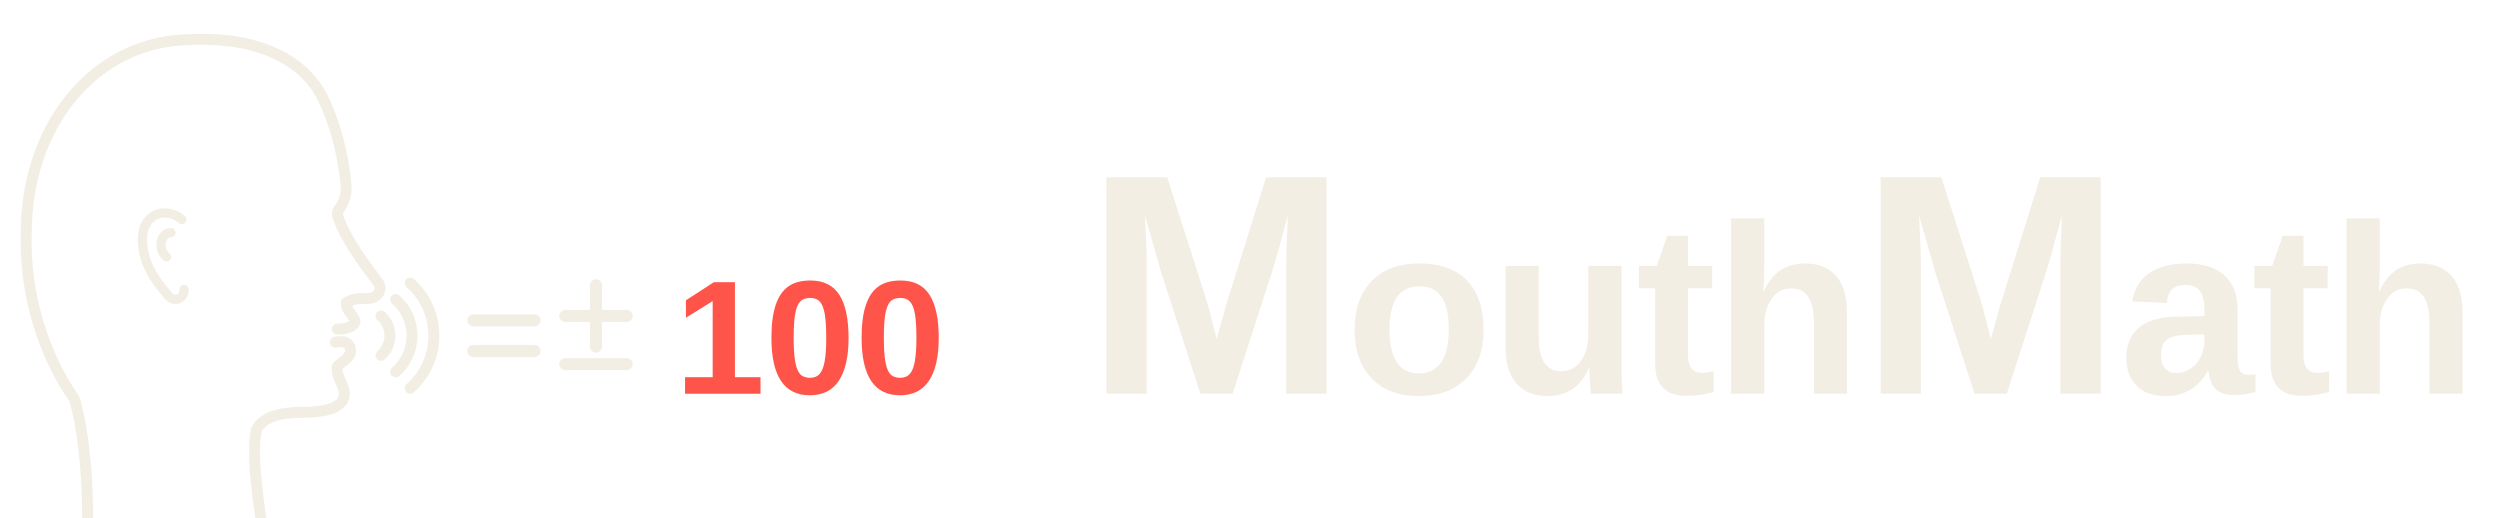
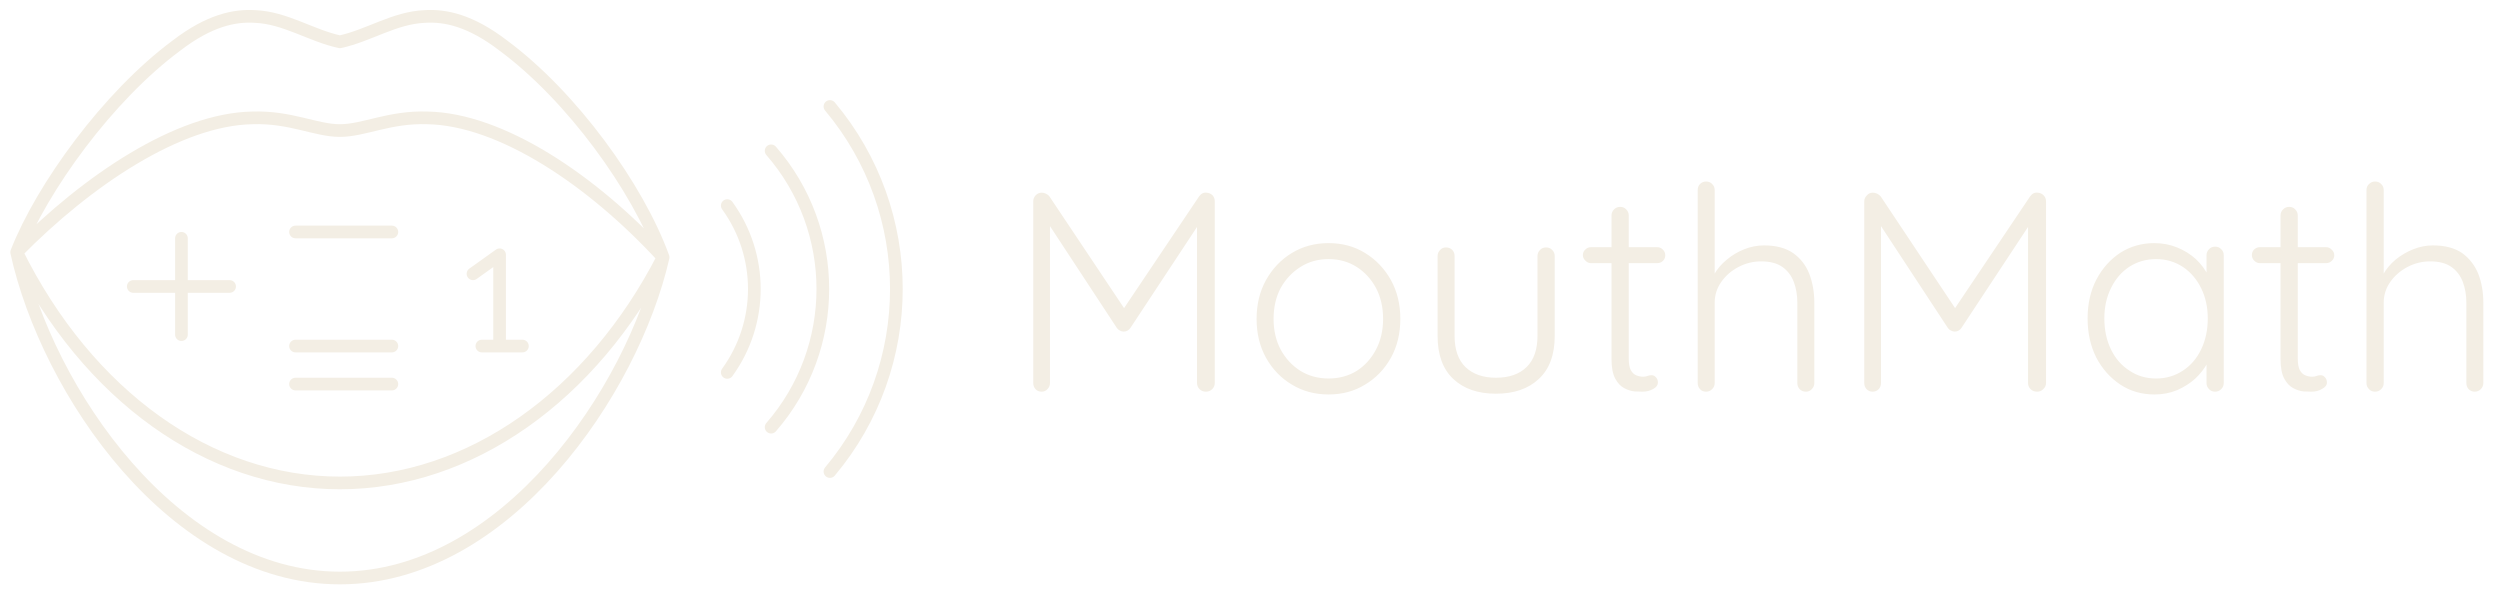
- <svg xmlns="http://www.w3.org/2000/svg" width="251" height="52" focusable="false" class="mmlogo" viewBox="14 10 1141 236" role="img" aria-label="Mouth Math">
-   <path d="M54,246 C54,226 52,206 48,192 C34,172 25,144 26,116 C26,68 56,30 98,28 C128,26 150,35 160,52 C166,63 171,80 172,96 C172,99 171,102 169,105 C168,106 168,107 168,108 C171,118 180,130 186,138 C189,141 187,146 182,146 C178,146 175,146 172,148 C172,152 176,154 176,157 C175,159 172,160 168,160" fill="none" stroke="#f3eee4" stroke-width="5" stroke-linecap="round" stroke-linejoin="round" />
-   <path d="M167,166 C172,165 174,167 174,170 C174,173 170,175 168,177 C167,182 172,186 171,191 C170,196 162,198 152,198 C142,198 134,200 131,206 C129,216 131,232 133,246" fill="none" stroke="#f3eee4" stroke-width="5" stroke-linecap="round" stroke-linejoin="round" />
-   <path d="M97,110 C90,104 79,107 79,119 C79,130 85,138 91,145 C94,148 98,146 98,142 M92,116 C87,116 86,124 90,127" fill="none" stroke="#f3eee4" stroke-width="4.25" stroke-linecap="round" stroke-linejoin="round" />
-   <path d="M187.9,154.0 A12,12 0 0 1 187.9,172.0 M194.6,146.5 A22,22 0 0 1 194.6,179.5 M201.2,139.0 A32,32 0 0 1 201.2,187.0" fill="none" stroke="#f3eee4" stroke-width="5" stroke-linecap="round" stroke-linejoin="round" />
-   <path d="M230,156 h28 M230,170 h28 M272,154 h28 M286,140 v28 M272,176 h28" fill="none" stroke="#f3eee4" stroke-width="5.5" stroke-linecap="round" stroke-linejoin="round" />
-   <text id="mmNum" x="322" y="189.5" font-family="Arial, Helvetica, sans-serif" font-weight="700" font-size="74" fill="#ff5449" textLength="123.4" lengthAdjust="spacingAndGlyphs" style="font-variant-numeric:tabular-nums" aria-hidden="true">100</text>
-   <g transform="translate(509.4,189.5)" fill="#f3eee4">
-     <path d="M1307 0V-854Q1307 -883 1307.5 -912.0Q1308 -941 1317 -1161Q1246 -892 1212 -786L958 0H748L494 -786L387 -1161Q399 -929 399 -854V0H137V-1409H532L784 -621L806 -545L854 -356L917 -582L1176 -1409H1569V0Z" transform="translate(0.00,0) scale(0.07012)" />
-     <path d="M1171 -542Q1171 -279 1025.0 -129.5Q879 20 621 20Q368 20 224.0 -130.0Q80 -280 80 -542Q80 -803 224.0 -952.5Q368 -1102 627 -1102Q892 -1102 1031.5 -957.5Q1171 -813 1171 -542ZM877 -542Q877 -735 814.0 -822.0Q751 -909 631 -909Q375 -909 375 -542Q375 -361 437.5 -266.5Q500 -172 618 -172Q877 -172 877 -542Z" transform="translate(118.52,0) scale(0.05394)" />
-     <path d="M408 -1082V-475Q408 -190 600 -190Q702 -190 764.5 -277.5Q827 -365 827 -502V-1082H1108V-242Q1108 -104 1116 0H848Q836 -144 836 -215H831Q775 -92 688.5 -36.0Q602 20 483 20Q311 20 219.0 -85.5Q127 -191 127 -395V-1082Z" transform="translate(184.89,0) scale(0.05394)" />
-     <path d="M420 18Q296 18 229.0 -49.5Q162 -117 162 -254V-892H25V-1082H176L264 -1336H440V-1082H645V-892H440V-330Q440 -251 470.0 -213.5Q500 -176 563 -176Q596 -176 657 -190V-16Q553 18 420 18Z" transform="translate(251.27,0) scale(0.05394)" />
-     <path d="M420 -866Q477 -990 563.0 -1046.0Q649 -1102 768 -1102Q940 -1102 1032.0 -996.0Q1124 -890 1124 -686V0H844V-606Q844 -891 651 -891Q549 -891 486.5 -803.5Q424 -716 424 -579V0H143V-1484H424V-1079Q424 -970 416 -866Z" transform="translate(286.95,0) scale(0.05394)" />
-     <path d="M1307 0V-854Q1307 -883 1307.5 -912.0Q1308 -941 1317 -1161Q1246 -892 1212 -786L958 0H748L494 -786L387 -1161Q399 -929 399 -854V0H137V-1409H532L784 -621L806 -545L854 -356L917 -582L1176 -1409H1569V0Z" transform="translate(353.32,0) scale(0.07012)" />
-     <path d="M393 20Q236 20 148.0 -65.5Q60 -151 60 -306Q60 -474 169.5 -562.0Q279 -650 487 -652L720 -656V-711Q720 -817 683.0 -868.5Q646 -920 562 -920Q484 -920 447.5 -884.5Q411 -849 402 -767L109 -781Q136 -939 253.5 -1020.5Q371 -1102 574 -1102Q779 -1102 890.0 -1001.0Q1001 -900 1001 -714V-320Q1001 -229 1021.5 -194.5Q1042 -160 1090 -160Q1122 -160 1152 -166V-14Q1127 -8 1107.0 -3.0Q1087 2 1067.0 5.0Q1047 8 1024.5 10.0Q1002 12 972 12Q866 12 815.5 -40.0Q765 -92 755 -193H749Q631 20 393 20ZM720 -501 576 -499Q478 -495 437.0 -477.5Q396 -460 374.5 -424.0Q353 -388 353 -328Q353 -251 388.5 -213.5Q424 -176 483 -176Q549 -176 603.5 -212.0Q658 -248 689.0 -311.5Q720 -375 720 -446Z" transform="translate(471.84,0) scale(0.05394)" />
-     <path d="M420 18Q296 18 229.0 -49.5Q162 -117 162 -254V-892H25V-1082H176L264 -1336H440V-1082H645V-892H440V-330Q440 -251 470.0 -213.5Q500 -176 563 -176Q596 -176 657 -190V-16Q553 18 420 18Z" transform="translate(532.17,0) scale(0.05394)" />
-     <path d="M420 -866Q477 -990 563.0 -1046.0Q649 -1102 768 -1102Q940 -1102 1032.0 -996.0Q1124 -890 1124 -686V0H844V-606Q844 -891 651 -891Q549 -891 486.5 -803.5Q424 -716 424 -579V0H143V-1484H424V-1079Q424 -970 416 -866Z" transform="translate(567.86,0) scale(0.05394)" />
-   </g>
+ <svg xmlns="http://www.w3.org/2000/svg" width="236" height="56" focusable="false" class="mmlogo" viewBox="144 238 985 234" role="img" aria-label="Mouth Math">
+   <path d="M150,337.5 C160,312 186,276 213,256 C226,246 236,244 244,244.5 C256,245 266,252 277.5,254.5 C289,252 299,245 311,244.5 C319,244 329,246 342,256 C369,276 395,312 405,339.5 M150,337.5 C178,309 214,285 243,284.5 C258,284 268,289.5 277.5,289.5 C287,289.5 297,284 312,284.5 C341,285 377,309 405,339.5 M150,337.5 C178,394 226,428.5 277.5,428.5 C329,428.5 377,394 405,339.5 M150,337.5 C162,392 212,466 277.5,466 C343,466 393,392 405,339.5" fill="none" stroke="#f3eee4" stroke-width="5.0" stroke-linecap="round" stroke-linejoin="round" />
+   <path d="M196,351 H234 M215,332 V370 M260,329.5 H298 M260,374.5 H298 M260,389.5 H298 M330,346 L340.5,338.5 V374.5 M333.5,374.5 H349.5" fill="none" stroke="#f3eee4" stroke-width="5.0" stroke-linecap="round" stroke-linejoin="round" />
+   <path d="M430.3,319.1 A56,56 0 0 1 430.3,384.9 M447.6,297.5 A83,83 0 0 1 447.6,406.5 M470.8,280.0 A112,112 0 0 1 470.8,424.0" fill="none" stroke="#f3eee4" stroke-width="5.0" stroke-linecap="round" stroke-linejoin="round" />
+   <path d="M554.4 314Q555.2 314 556 314.4Q556.9 314.8 557.4 315.5L588.4 361.9L585.3 361.8L616.4 315.5Q617.6 313.8 619.4 314Q620.7 314.1 621.7 315Q622.6 316 622.6 317.4V389.1Q622.6 390.5 621.6 391.5Q620.6 392.5 619.1 392.5Q617.6 392.5 616.6 391.5Q615.6 390.5 615.6 389.1V324.2L617.6 324.5L589.3 367.4Q588.9 368 588.2 368.4Q587.5 368.8 586.7 368.8Q585.9 368.8 585.2 368.4Q584.4 368 584 367.4L555.5 324L557.6 322.6V389.1Q557.6 390.5 556.6 391.5Q555.7 392.5 554.3 392.5Q552.8 392.5 551.9 391.5Q551 390.5 551 389.1V317.4Q551 316.1 551.9 315.1Q552.9 314 554.4 314ZM695.8 363.8Q695.8 372.4 692.1 379.1Q688.3 385.9 681.9 389.7Q675.6 393.6 667.5 393.6Q659.4 393.6 653 389.7Q646.6 385.9 642.8 379.1Q639.1 372.4 639.1 363.8Q639.1 355.2 642.8 348.5Q646.6 341.7 653 337.8Q659.4 333.9 667.5 333.9Q675.6 333.9 681.9 337.8Q688.3 341.7 692.1 348.5Q695.8 355.2 695.8 363.8ZM689 363.8Q689 356.9 686.2 351.6Q683.4 346.4 678.6 343.3Q673.7 340.2 667.5 340.2Q661.3 340.2 656.4 343.3Q651.5 346.4 648.6 351.6Q645.8 356.9 645.8 363.8Q645.8 370.6 648.6 375.9Q651.5 381.2 656.4 384.3Q661.3 387.3 667.5 387.3Q673.7 387.3 678.6 384.3Q683.4 381.2 686.2 375.9Q689 370.6 689 363.8ZM753.3 335.6Q754.8 335.6 755.7 336.6Q756.7 337.6 756.7 339V370.5Q756.7 381.7 750.4 387.5Q744.2 393.3 733.5 393.3Q722.9 393.3 716.7 387.5Q710.5 381.7 710.5 370.5V339Q710.5 337.6 711.5 336.6Q712.4 335.6 713.8 335.6Q715.3 335.6 716.3 336.6Q717.2 337.6 717.2 339V370.5Q717.2 378.6 721.5 382.8Q725.9 387 733.5 387Q741.3 387 745.6 382.8Q749.9 378.6 749.9 370.5V339Q749.9 337.6 750.9 336.6Q751.8 335.6 753.3 335.6ZM771 335.5H797.1Q798.5 335.5 799.4 336.5Q800.3 337.4 800.3 338.7Q800.3 340 799.4 340.9Q798.5 341.8 797.1 341.8H771Q769.7 341.8 768.8 340.8Q767.8 339.9 767.8 338.6Q767.8 337.3 768.8 336.4Q769.7 335.5 771 335.5ZM782.5 319.6Q784 319.6 784.9 320.6Q785.9 321.6 785.9 323V379.3Q785.9 382.5 786.7 384Q787.6 385.6 789 386.1Q790.3 386.6 791.6 386.6Q792.6 386.6 793.3 386.3Q794 386 794.9 386Q795.9 386 796.6 386.8Q797.4 387.6 797.4 388.9Q797.4 390.4 795.6 391.4Q793.7 392.5 791.3 392.5Q790.2 392.5 788.2 392.4Q786.2 392.2 784.1 391.1Q782 390 780.6 387.4Q779.1 384.7 779.1 379.6V323Q779.1 321.6 780.1 320.6Q781.1 319.6 782.5 319.6ZM839.3 334.8Q846.3 334.8 850.7 337.8Q855.1 340.9 857.1 346Q859.1 351.2 859.1 357.4V389.1Q859.1 390.5 858.1 391.5Q857.2 392.5 855.8 392.5Q854.3 392.5 853.3 391.5Q852.4 390.5 852.4 389.1V357.4Q852.4 352.9 851 349.2Q849.6 345.5 846.5 343.3Q843.4 341.1 838.1 341.1Q833.4 341.1 829.2 343.3Q825 345.5 822.4 349.2Q819.8 352.9 819.8 357.4V389.1Q819.8 390.5 818.8 391.5Q817.8 392.5 816.4 392.5Q814.9 392.5 814 391.5Q813.1 390.5 813.1 389.1V313Q813.1 311.5 814 310.6Q815 309.6 816.4 309.6Q817.9 309.6 818.8 310.6Q819.8 311.5 819.8 313V349.2L817.3 353.2Q817.5 349.7 819.5 346.4Q821.4 343 824.6 340.4Q827.7 337.8 831.5 336.3Q835.3 334.8 839.3 334.8ZM882.2 314Q883 314 883.9 314.4Q884.7 314.8 885.3 315.5L916.2 361.9L913.1 361.8L944.2 315.5Q945.4 313.8 947.2 314Q948.6 314.1 949.5 315Q950.5 316 950.5 317.4V389.1Q950.5 390.5 949.4 391.5Q948.4 392.5 947 392.5Q945.4 392.5 944.4 391.5Q943.4 390.5 943.4 389.1V324.2L945.4 324.5L917.1 367.4Q916.7 368 916 368.4Q915.3 368.8 914.5 368.8Q913.8 368.8 913 368.4Q912.2 368 911.8 367.4L883.3 324L885.4 322.6V389.1Q885.4 390.5 884.5 391.5Q883.5 392.5 882.1 392.5Q880.7 392.5 879.7 391.5Q878.8 390.5 878.8 389.1V317.4Q878.8 316.1 879.8 315.1Q880.7 314 882.2 314ZM1017.2 335.3Q1018.7 335.3 1019.6 336.3Q1020.6 337.2 1020.6 338.7V389.1Q1020.6 390.5 1019.6 391.5Q1018.6 392.5 1017.2 392.5Q1015.7 392.5 1014.8 391.5Q1013.8 390.5 1013.8 389.1V375.8L1015.8 375Q1015.8 378 1014.1 381.3Q1012.3 384.6 1009.3 387.4Q1006.3 390.1 1002.2 391.9Q998.1 393.6 993.3 393.6Q985.7 393.6 979.8 389.7Q973.8 385.7 970.3 379Q966.9 372.2 966.9 363.6Q966.9 354.9 970.4 348.2Q973.9 341.6 979.8 337.7Q985.8 333.9 993.2 333.9Q998 333.9 1002.2 335.6Q1006.4 337.3 1009.6 340.2Q1012.7 343.1 1014.5 346.8Q1016.2 350.6 1016.2 354.6L1013.8 352.9V338.7Q1013.8 337.3 1014.8 336.3Q1015.7 335.3 1017.2 335.3ZM993.9 387.3Q999.8 387.3 1004.5 384.2Q1009.1 381.2 1011.7 375.8Q1014.3 370.4 1014.3 363.6Q1014.3 357 1011.7 351.7Q1009.1 346.4 1004.5 343.3Q999.8 340.2 993.9 340.2Q988.1 340.2 983.4 343.2Q978.8 346.2 976.2 351.5Q973.5 356.8 973.5 363.6Q973.5 370.4 976.1 375.8Q978.7 381.2 983.4 384.2Q988 387.3 993.9 387.3ZM1034.8 335.5H1061Q1062.3 335.5 1063.2 336.5Q1064.2 337.4 1064.2 338.7Q1064.2 340 1063.2 340.9Q1062.3 341.8 1061 341.8H1034.8Q1033.6 341.8 1032.6 340.8Q1031.7 339.9 1031.7 338.6Q1031.7 337.3 1032.6 336.4Q1033.6 335.5 1034.8 335.5ZM1046.4 319.6Q1047.9 319.6 1048.8 320.6Q1049.8 321.6 1049.8 323V379.3Q1049.8 382.5 1050.6 384Q1051.5 385.6 1052.9 386.1Q1054.2 386.6 1055.5 386.6Q1056.5 386.6 1057.2 386.3Q1057.9 386 1058.8 386Q1059.8 386 1060.5 386.8Q1061.3 387.6 1061.3 388.9Q1061.3 390.4 1059.4 391.4Q1057.6 392.5 1055.2 392.5Q1054.1 392.5 1052.1 392.4Q1050.1 392.2 1048 391.1Q1045.9 390 1044.5 387.4Q1043 384.7 1043 379.6V323Q1043 321.6 1044 320.6Q1045 319.6 1046.4 319.6ZM1103.1 334.8Q1110.2 334.8 1114.6 337.8Q1118.9 340.9 1121 346Q1123 351.2 1123 357.4V389.1Q1123 390.5 1122 391.5Q1121 392.5 1119.6 392.5Q1118.2 392.5 1117.2 391.5Q1116.3 390.5 1116.3 389.1V357.4Q1116.3 352.9 1114.9 349.2Q1113.5 345.5 1110.4 343.3Q1107.3 341.1 1102 341.1Q1097.3 341.1 1093.1 343.3Q1088.9 345.5 1086.3 349.2Q1083.7 352.9 1083.7 357.4V389.1Q1083.7 390.5 1082.7 391.5Q1081.7 392.5 1080.3 392.5Q1078.8 392.5 1077.9 391.5Q1076.9 390.5 1076.9 389.1V313Q1076.9 311.5 1077.9 310.6Q1078.9 309.6 1080.3 309.6Q1081.8 309.6 1082.7 310.6Q1083.7 311.5 1083.7 313V349.2L1081.1 353.2Q1081.4 349.7 1083.4 346.4Q1085.3 343 1088.4 340.4Q1091.6 337.8 1095.4 336.3Q1099.2 334.8 1103.1 334.8Z" fill="#f3eee4" />
</svg>
